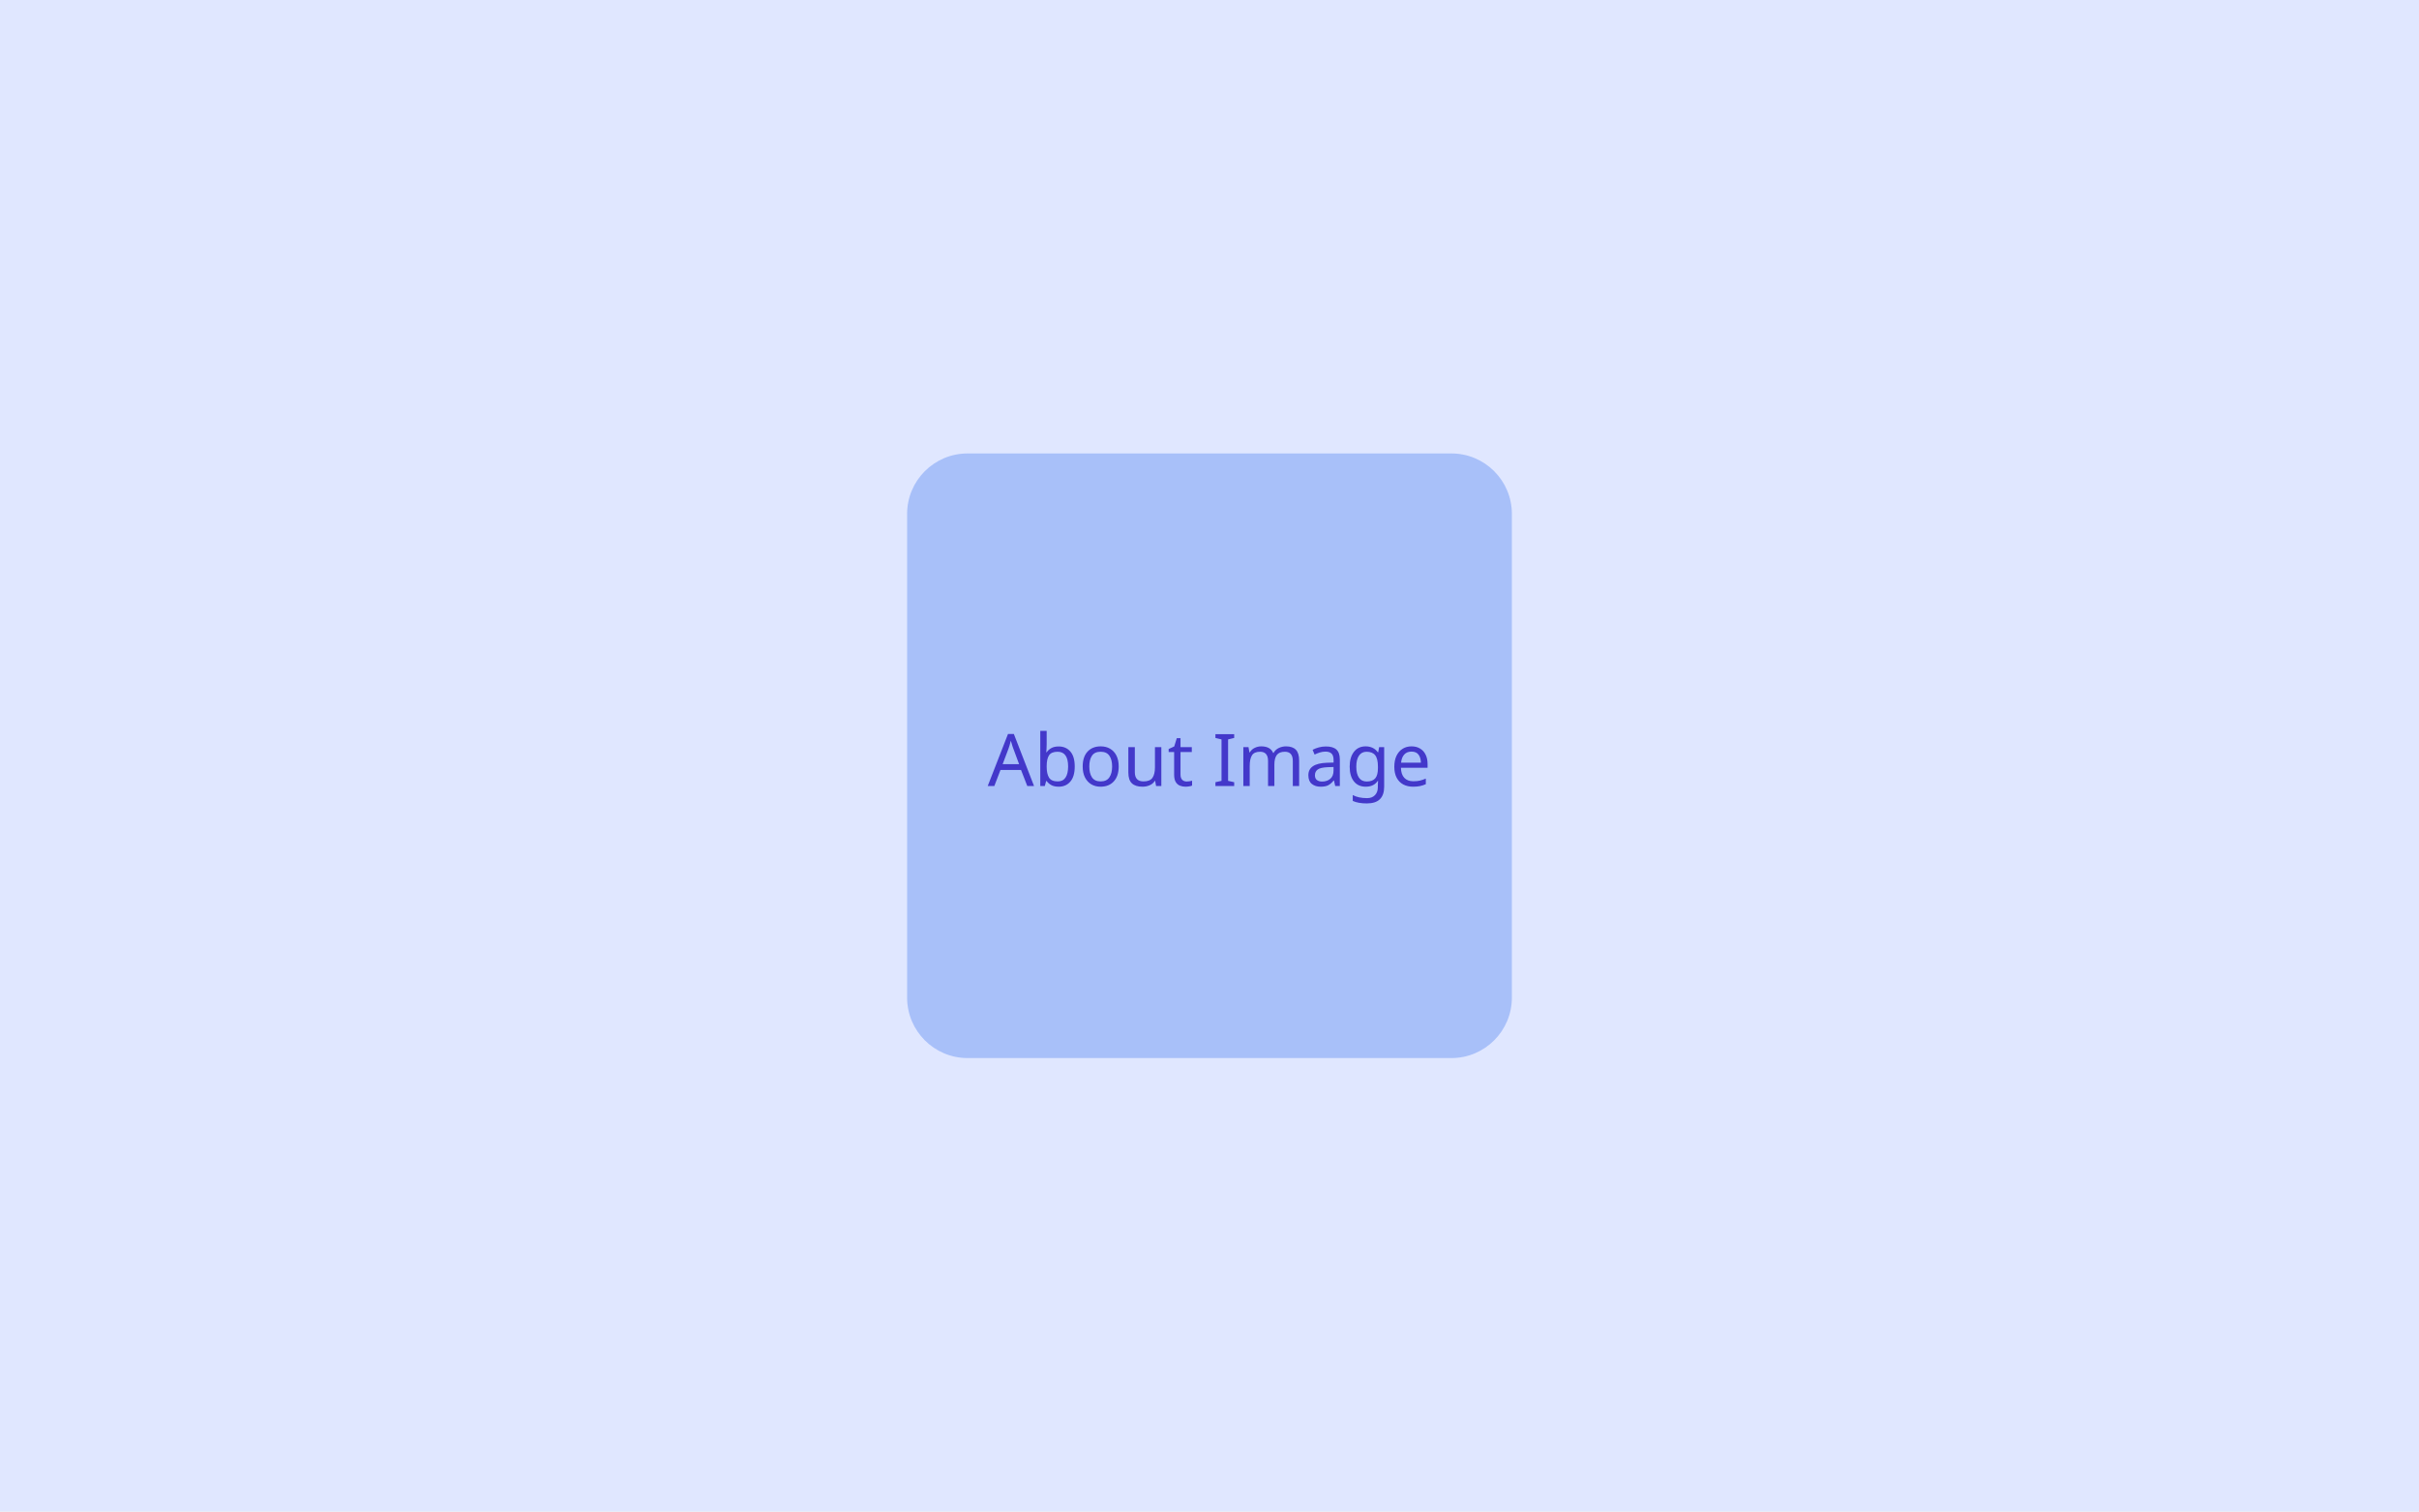
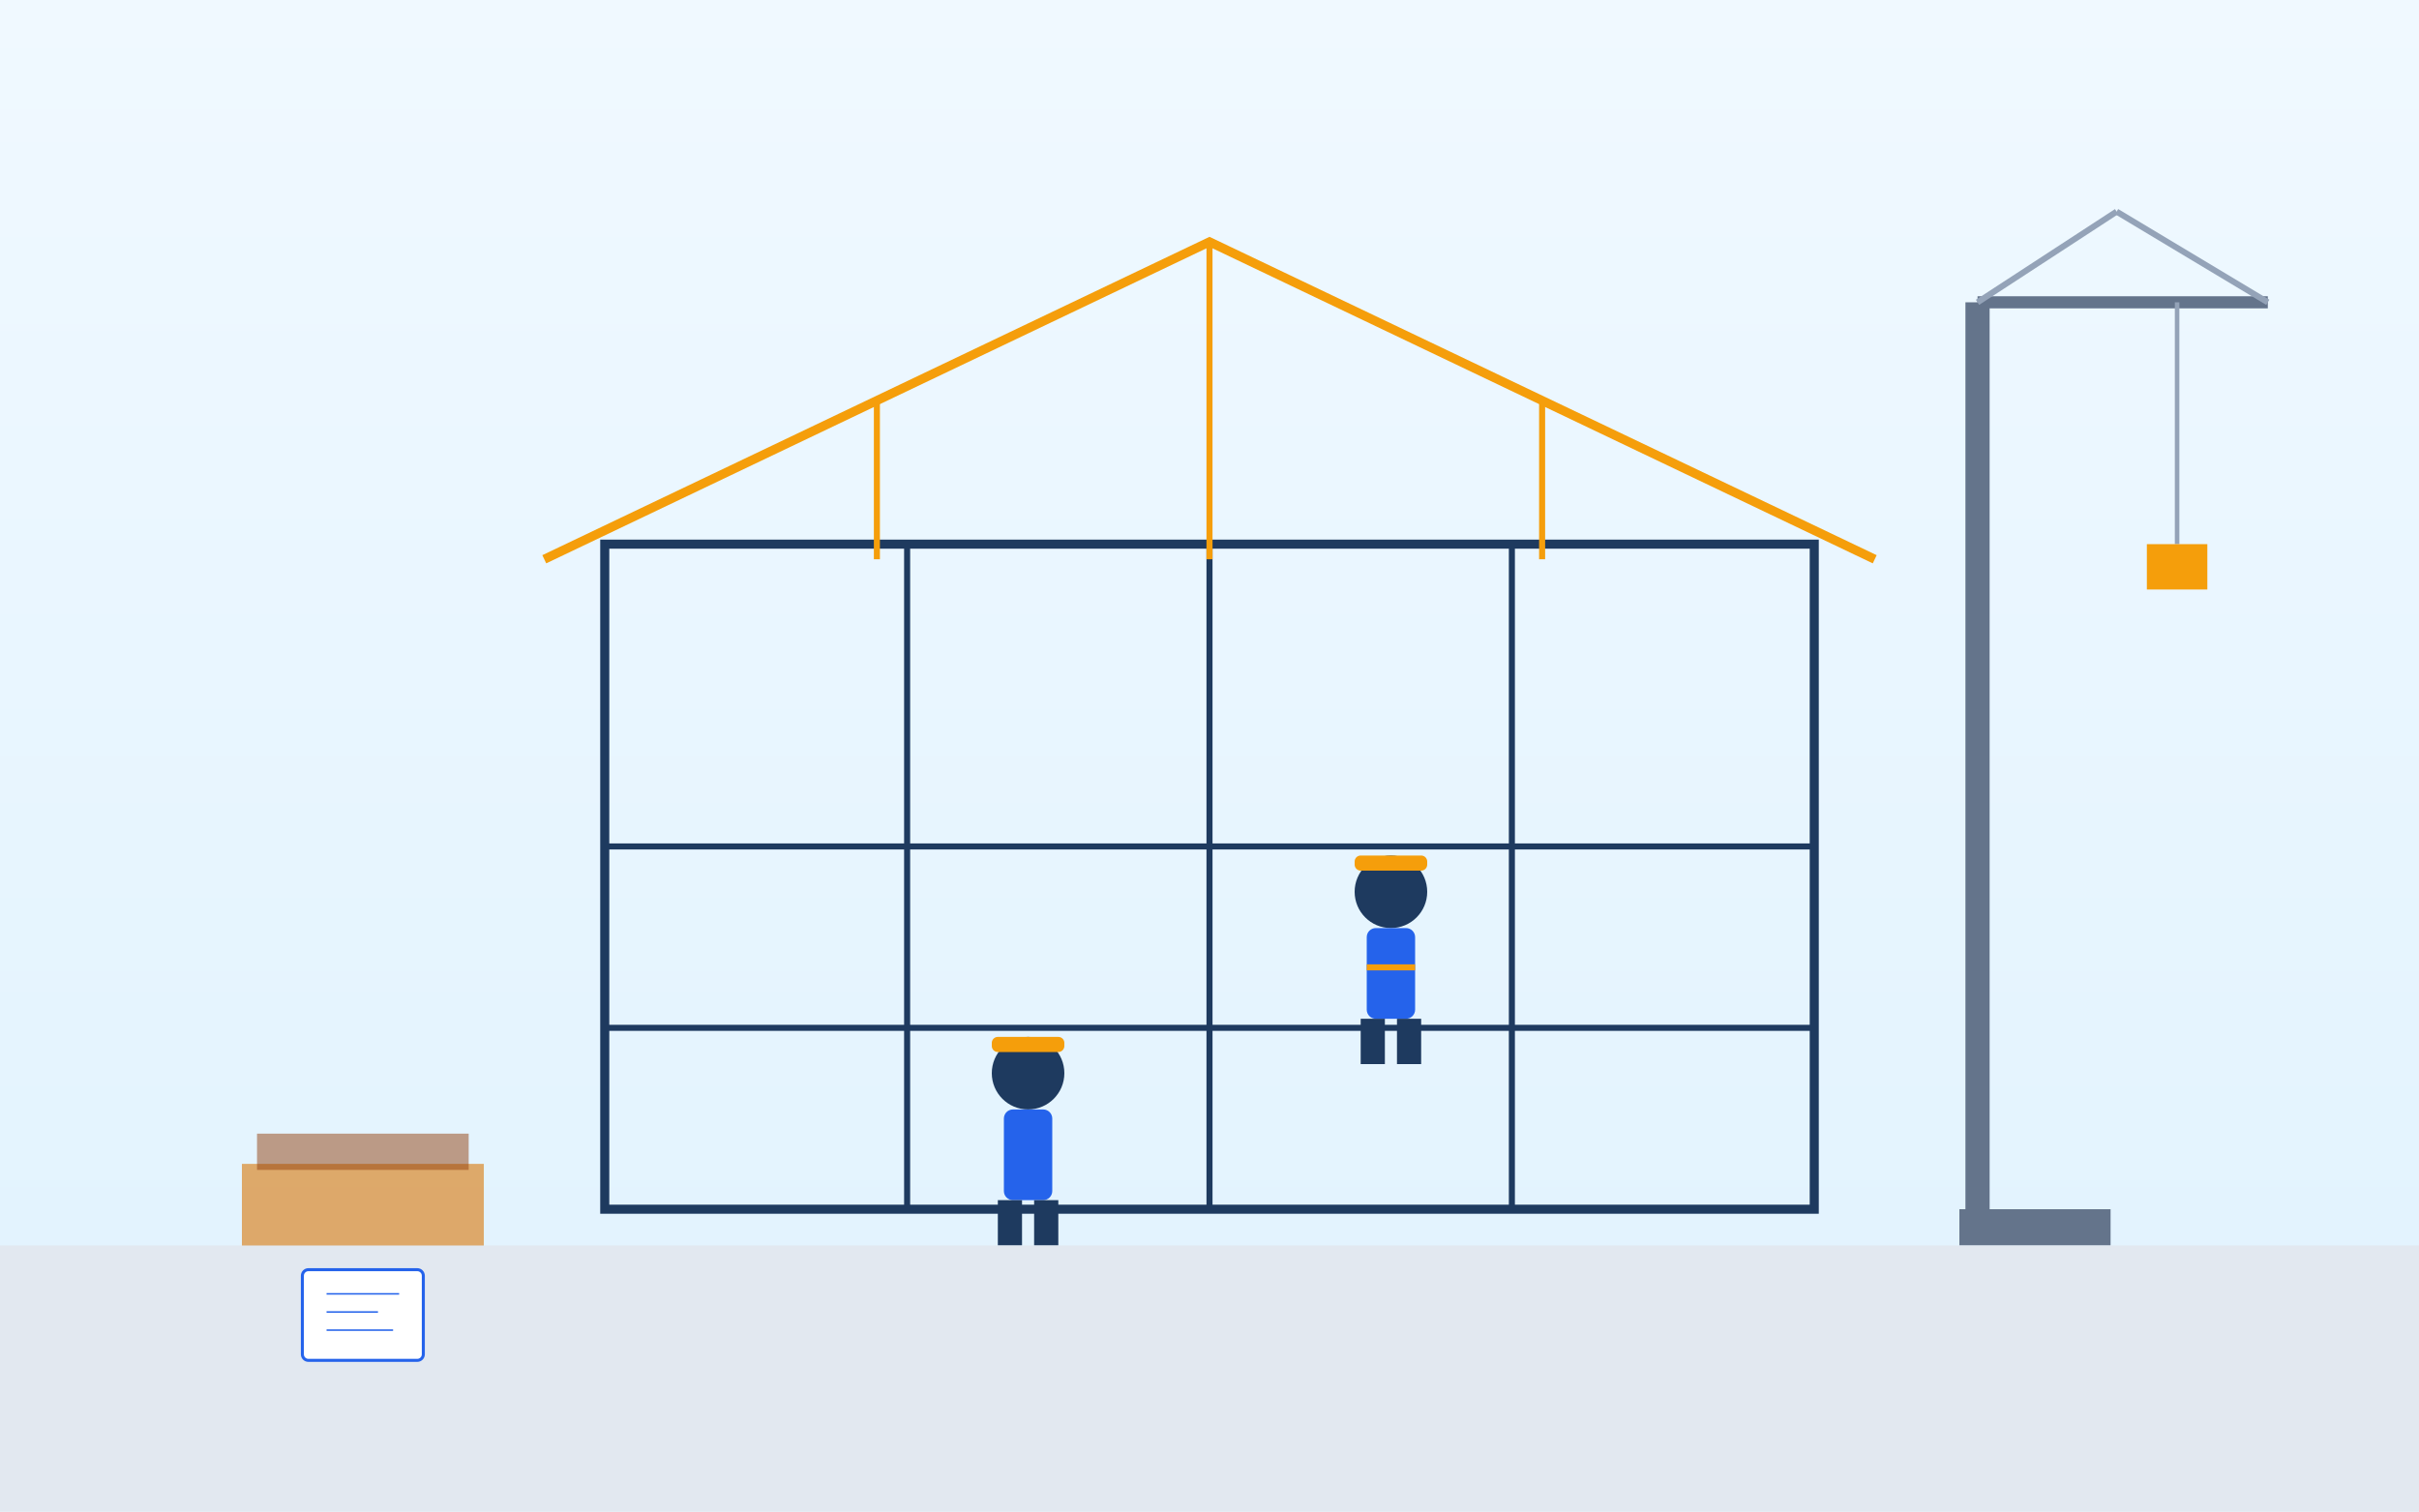
<svg xmlns="http://www.w3.org/2000/svg" width="800" height="500" viewBox="0 0 800 500">
-   <rect width="800" height="500" fill="#e0e7ff" />
-   <rect x="300" y="150" width="200" height="200" rx="20" fill="#2563eb" opacity="0.3" />
-   <text x="400" y="260" font-family="system-ui, sans-serif" font-size="24" fill="#4338ca" text-anchor="middle">About Image</text>
+   <defs>
+     <linearGradient id="aboutBg" x1="0" y1="0" x2="0" y2="1">
+       <stop offset="0%" stop-color="#f0f9ff" />
+       <stop offset="100%" stop-color="#e0f2fe" />
+     </linearGradient>
+   </defs>
+   <rect width="800" height="500" fill="url(#aboutBg)" />
+   <rect x="200" y="180" width="400" height="220" fill="none" stroke="#1e3a5f" stroke-width="3" />
+   <line x1="200" y1="280" x2="600" y2="280" stroke="#1e3a5f" stroke-width="2" />
+   <line x1="200" y1="340" x2="600" y2="340" stroke="#1e3a5f" stroke-width="2" />
+   <line x1="300" y1="180" x2="300" y2="400" stroke="#1e3a5f" stroke-width="2" />
+   <line x1="400" y1="180" x2="400" y2="400" stroke="#1e3a5f" stroke-width="2" />
+   <line x1="500" y1="180" x2="500" y2="400" stroke="#1e3a5f" stroke-width="2" />
+   <path d="M180 185 L400 80 L620 185" fill="none" stroke="#f59e0b" stroke-width="3" />
+   <line x1="290" y1="133" x2="290" y2="185" stroke="#f59e0b" stroke-width="2" />
+   <line x1="400" y1="80" x2="400" y2="185" stroke="#f59e0b" stroke-width="2" />
+   <line x1="510" y1="133" x2="510" y2="185" stroke="#f59e0b" stroke-width="2" />
+   <rect x="650" y="100" width="8" height="300" fill="#64748b" />
+   <rect x="648" y="400" width="50" height="12" fill="#64748b" />
+   <line x1="654" y1="100" x2="750" y2="100" stroke="#64748b" stroke-width="4" />
+   <line x1="654" y1="100" x2="700" y2="70" stroke="#94a3b8" stroke-width="2" />
+   <line x1="700" y1="70" x2="750" y2="100" stroke="#94a3b8" stroke-width="2" />
+   <line x1="720" y1="100" x2="720" y2="180" stroke="#94a3b8" stroke-width="1.5" />
+   <rect x="710" y="180" width="20" height="15" fill="#f59e0b" />
+   <circle cx="340" cy="355" r="12" fill="#1e3a5f" />
+   <rect x="332" y="367" width="16" height="30" rx="3" fill="#2563eb" />
+   <rect x="330" y="397" width="8" height="15" fill="#1e3a5f" />
+   <rect x="342" y="397" width="8" height="15" fill="#1e3a5f" />
+   <rect x="328" y="343" width="24" height="5" rx="2" fill="#f59e0b" />
+   <circle cx="460" cy="295" r="12" fill="#1e3a5f" />
+   <rect x="452" y="307" width="16" height="30" rx="3" fill="#2563eb" />
+   <rect x="450" y="337" width="8" height="15" fill="#1e3a5f" />
+   <rect x="462" y="337" width="8" height="15" fill="#1e3a5f" />
+   <rect x="448" y="283" width="24" height="5" rx="2" fill="#f59e0b" />
+   <line x1="452" y1="320" x2="468" y2="320" stroke="#f59e0b" stroke-width="2" />
+   <rect x="0" y="412" width="800" height="88" fill="#e2e8f0" />
+   <rect x="80" y="385" width="80" height="27" fill="#d97706" opacity="0.6" />
+   <rect x="85" y="375" width="70" height="12" fill="#92400e" opacity="0.5" />
+   <rect x="100" y="420" width="40" height="30" rx="2" fill="white" stroke="#2563eb" stroke-width="1" />
+   <line x1="108" y1="428" x2="132" y2="428" stroke="#2563eb" stroke-width="0.5" />
+   <line x1="108" y1="434" x2="125" y2="434" stroke="#2563eb" stroke-width="0.5" />
+   <line x1="108" y1="440" x2="130" y2="440" stroke="#2563eb" stroke-width="0.5" />
</svg>
